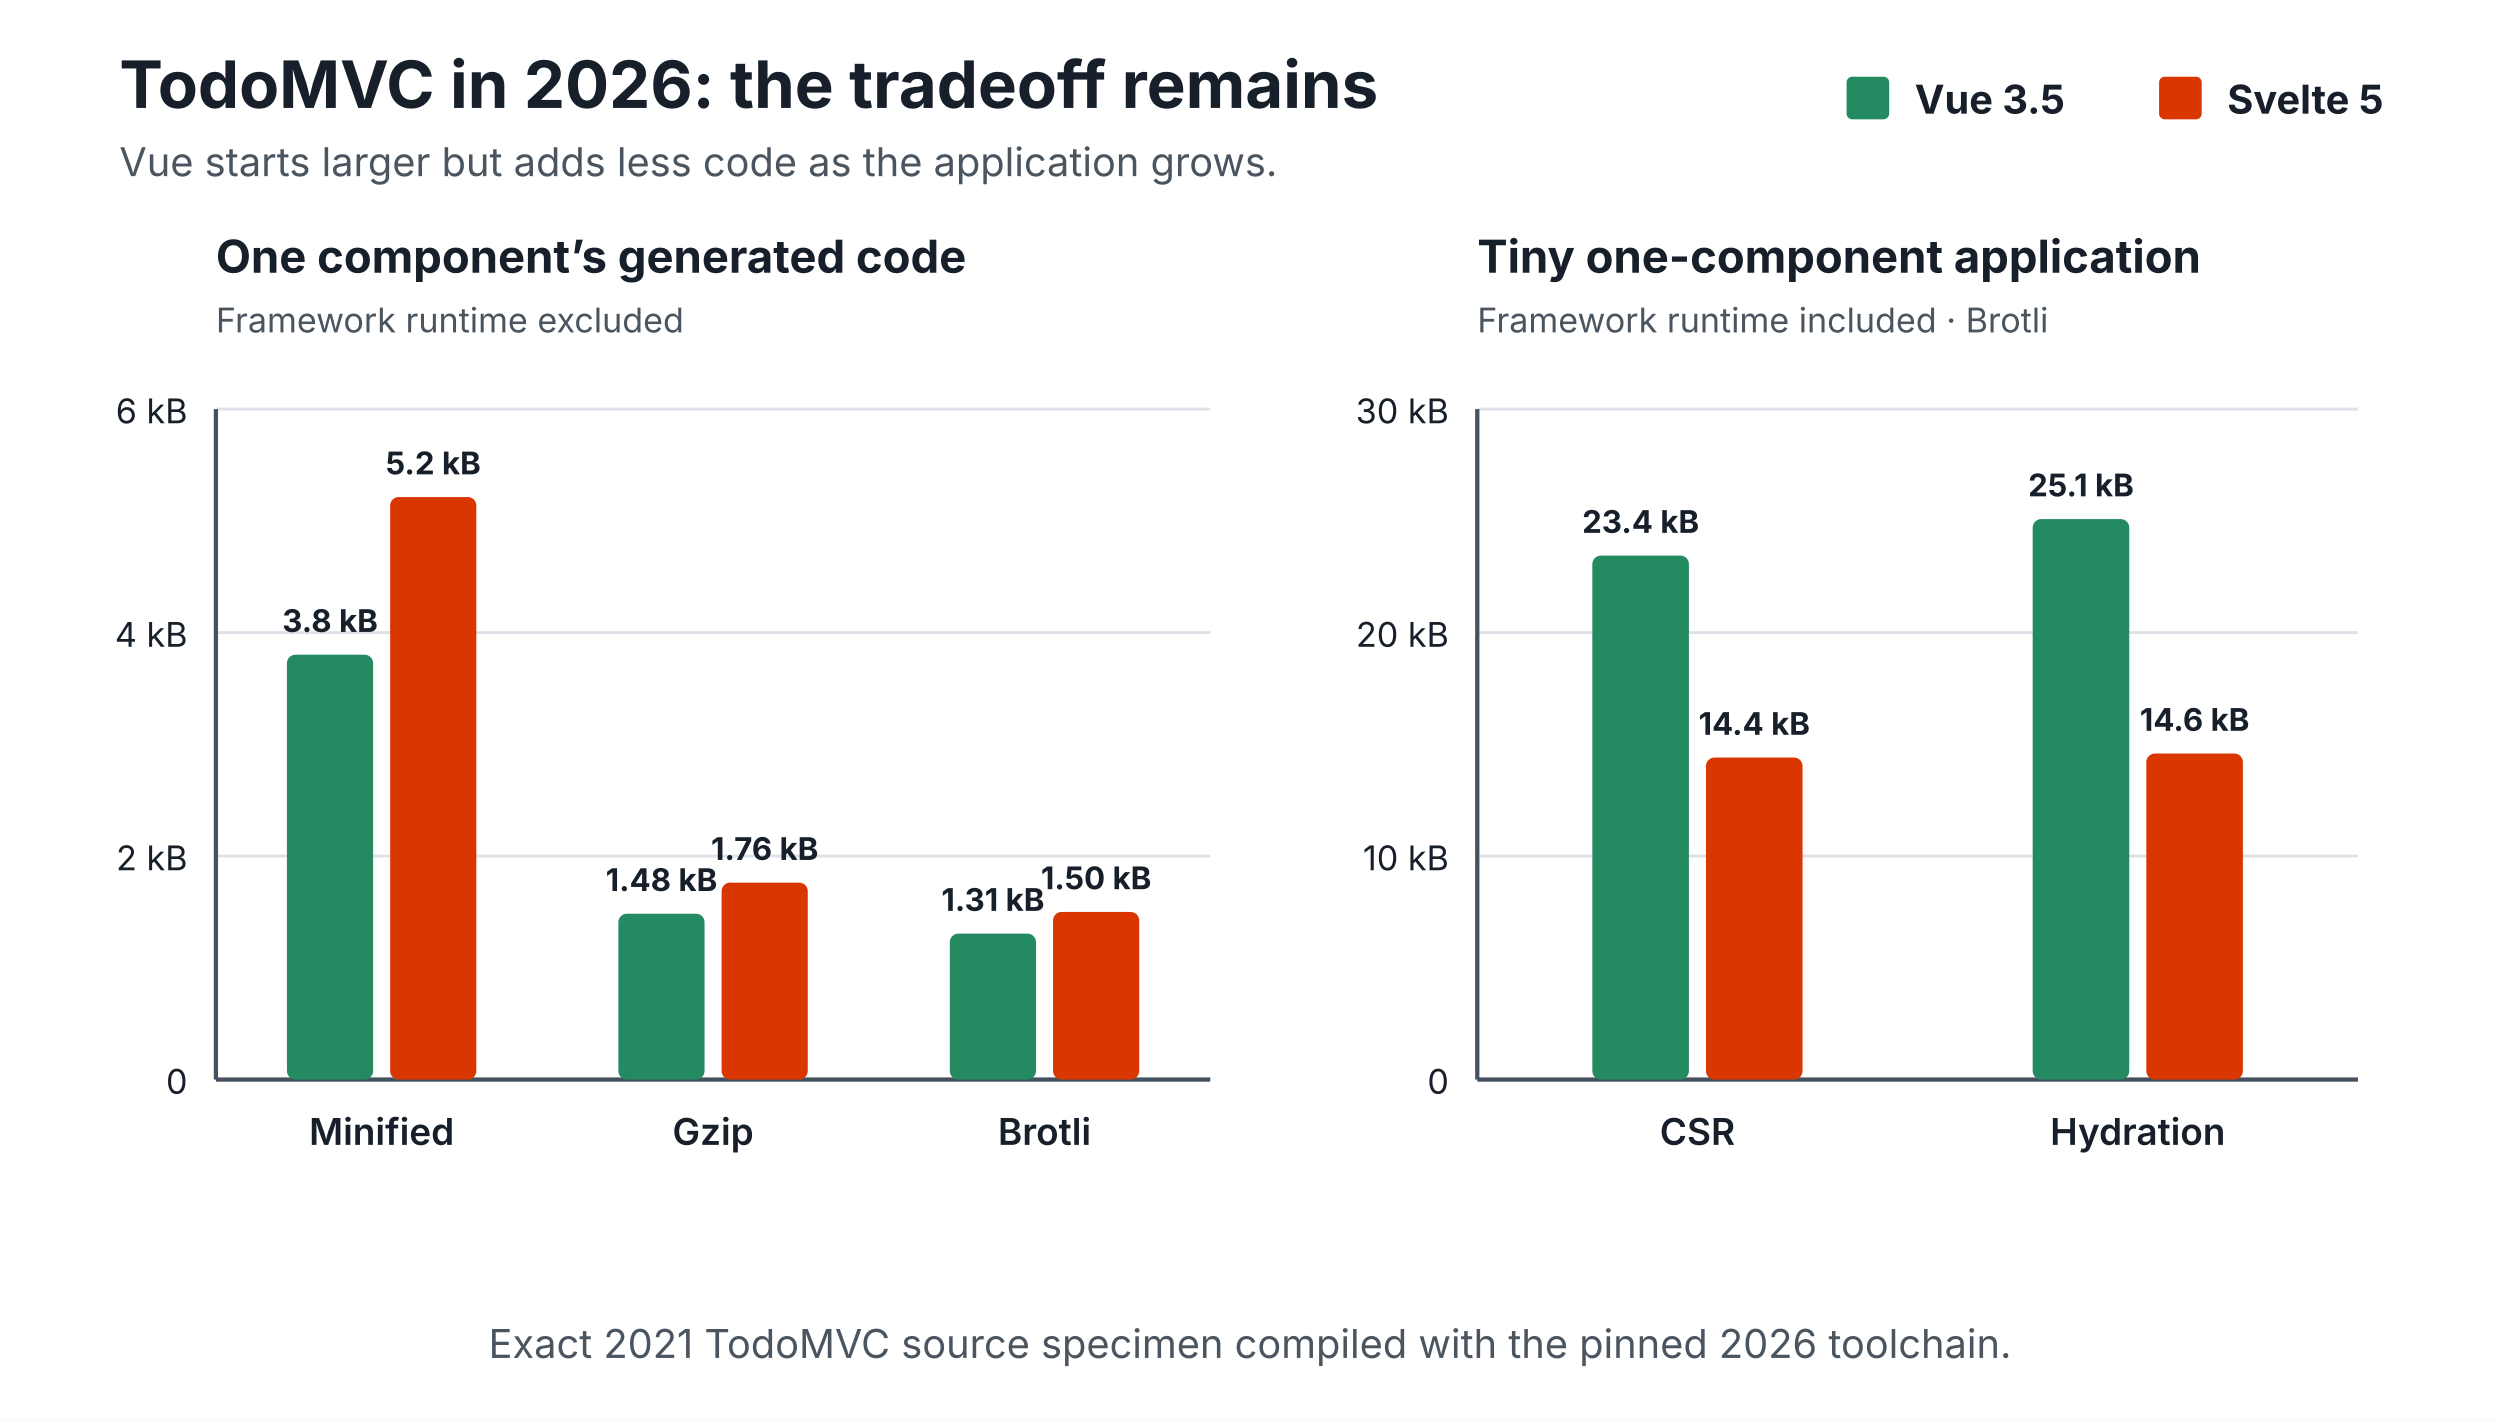
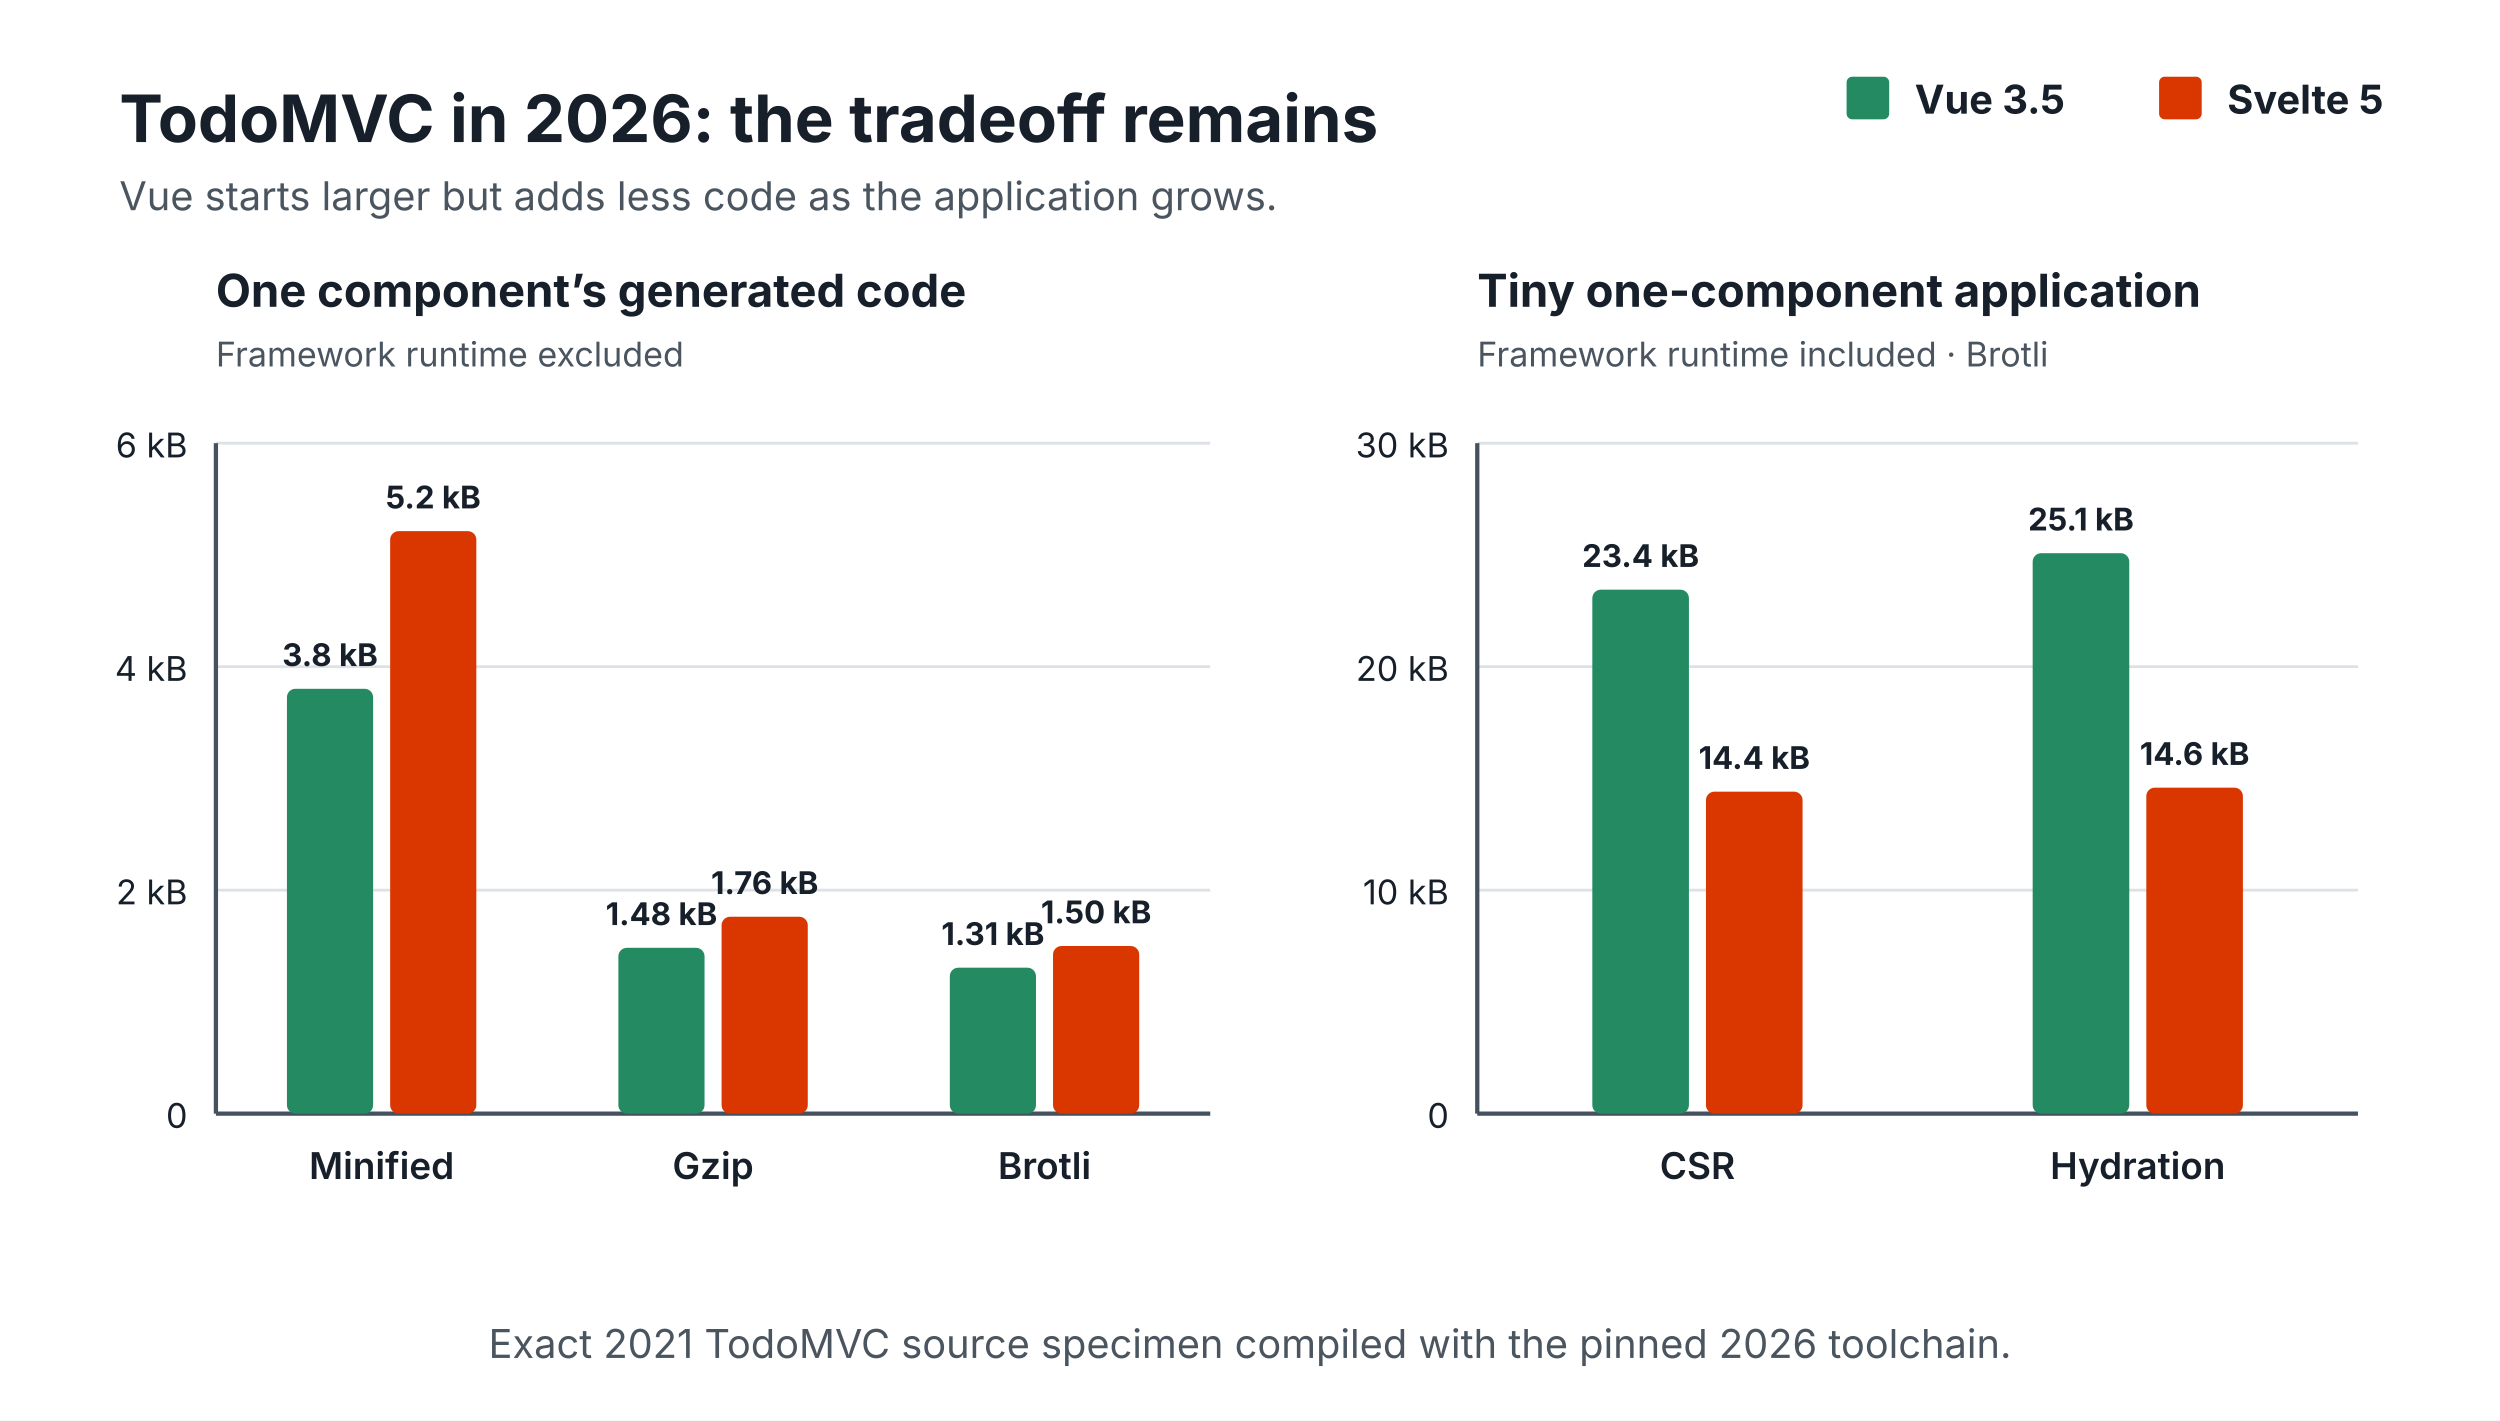
<svg xmlns="http://www.w3.org/2000/svg" width="880" height="500" viewBox="0 0 880 500" role="img" aria-labelledby="title description">
  <style>
    text { font-family: ui-sans-serif, system-ui, -apple-system, BlinkMacSystemFont, "Segoe UI", sans-serif; fill: #17202a; }
    .title { font-size: 23px; font-weight: 700; }
    .subtitle { font-size: 14px; fill: #4a5560; }
    .panel-title { font-size: 16px; font-weight: 700; }
    .panel-note { font-size: 12px; fill: #4a5560; }
    .axis { stroke: #44515e; stroke-width: 1.5; }
    .grid { stroke: #dce2e7; stroke-width: 1; }
    .tick { font-size: 12px; }
    .category { font-size: 13px; font-weight: 600; }
    .value { font-size: 11px; font-weight: 650; }
    .legend { font-size: 14px; font-weight: 650; }
  </style>
  <rect width="880" height="500" fill="#ffffff" />
-   <text x="42" y="38" class="title">TodoMVC in 2026: the tradeoff remains</text>
-   <text x="42" y="62" class="subtitle">Vue starts larger but adds less code as the application grows.</text>
+   <text x="42" y="50" class="title">TodoMVC in 2026: the tradeoff remains</text>
+   <text x="42" y="74" class="subtitle">Vue starts larger but adds less code as the application grows.</text>
  <rect x="650" y="27" width="15" height="15" rx="2" fill="#238a62" />
  <text x="674" y="40" class="legend">Vue 3.5</text>
  <rect x="760" y="27" width="15" height="15" rx="2" fill="#d93600" />
  <text x="784" y="40" class="legend">Svelte 5</text>
-   <text x="76" y="96" class="panel-title">One component’s generated code</text>
-   <text x="76" y="117" class="panel-note">Framework runtime excluded</text>
-   <line x1="76" y1="380" x2="426" y2="380" class="grid" />
-   <text x="66" y="385" text-anchor="end" class="tick">0</text>
-   <line x1="76" y1="301.33" x2="426" y2="301.33" class="grid" />
-   <text x="66" y="306.33" text-anchor="end" class="tick">2 kB</text>
-   <line x1="76" y1="222.67" x2="426" y2="222.67" class="grid" />
-   <text x="66" y="227.67" text-anchor="end" class="tick">4 kB</text>
-   <line x1="76" y1="144" x2="426" y2="144" class="grid" />
-   <text x="66" y="149" text-anchor="end" class="tick">6 kB</text>
-   <line x1="76" y1="144" x2="76" y2="380" class="axis" />
-   <line x1="76" y1="380" x2="426" y2="380" class="axis" />
-   <rect x="101" y="230.45" width="30.333" height="149.55" rx="3" fill="#238a62" />
-   <text x="116.167" y="222.45" text-anchor="middle" class="value">3.8 kB</text>
-   <rect x="137.333" y="174.96" width="30.333" height="205.04" rx="3" fill="#d93600" />
-   <text x="152.5" y="166.96" text-anchor="middle" class="value">5.2 kB</text>
-   <text x="134.333" y="403" text-anchor="middle" class="category">Minified</text>
-   <rect x="217.667" y="321.63" width="30.333" height="58.37" rx="3" fill="#238a62" />
-   <text x="232.833" y="313.63" text-anchor="middle" class="value">1.48 kB</text>
-   <rect x="254" y="310.69" width="30.333" height="69.31" rx="3" fill="#d93600" />
-   <text x="269.167" y="302.69" text-anchor="middle" class="value">1.76 kB</text>
-   <text x="251" y="403" text-anchor="middle" class="category">Gzip</text>
-   <rect x="334.333" y="328.63" width="30.333" height="51.37" rx="3" fill="#238a62" />
-   <text x="349.5" y="320.63" text-anchor="middle" class="value">1.31 kB</text>
-   <rect x="370.667" y="321" width="30.333" height="59" rx="3" fill="#d93600" />
-   <text x="385.833" y="313" text-anchor="middle" class="value">1.50 kB</text>
-   <text x="367.667" y="403" text-anchor="middle" class="category">Brotli</text>
-   <text x="520" y="96" class="panel-title">Tiny one-component application</text>
-   <text x="520" y="117" class="panel-note">Framework runtime included · Brotli</text>
-   <line x1="520" y1="380" x2="830" y2="380" class="grid" />
-   <text x="510" y="385" text-anchor="end" class="tick">0</text>
-   <line x1="520" y1="301.33" x2="830" y2="301.33" class="grid" />
-   <text x="510" y="306.33" text-anchor="end" class="tick">10 kB</text>
-   <line x1="520" y1="222.67" x2="830" y2="222.67" class="grid" />
-   <text x="510" y="227.67" text-anchor="end" class="tick">20 kB</text>
-   <line x1="520" y1="144" x2="830" y2="144" class="grid" />
-   <text x="510" y="149" text-anchor="end" class="tick">30 kB</text>
-   <line x1="520" y1="144" x2="520" y2="380" class="axis" />
-   <line x1="520" y1="380" x2="830" y2="380" class="axis" />
-   <rect x="560.5" y="195.57" width="34" height="184.43" rx="3" fill="#238a62" />
-   <text x="577.5" y="187.57" text-anchor="middle" class="value">23.4 kB</text>
-   <rect x="600.5" y="266.66" width="34" height="113.34" rx="3" fill="#d93600" />
-   <text x="617.5" y="258.66" text-anchor="middle" class="value">14.4 kB</text>
-   <text x="597.5" y="403" text-anchor="middle" class="category">CSR</text>
-   <rect x="715.5" y="182.72" width="34" height="197.28" rx="3" fill="#238a62" />
-   <text x="732.5" y="174.72" text-anchor="middle" class="value">25.1 kB</text>
-   <rect x="755.5" y="265.25" width="34" height="114.75" rx="3" fill="#d93600" />
-   <text x="772.5" y="257.25" text-anchor="middle" class="value">14.6 kB</text>
-   <text x="752.5" y="403" text-anchor="middle" class="category">Hydration</text>
+   <text x="76" y="108" class="panel-title">One component’s generated code</text>
+   <text x="76" y="129" class="panel-note">Framework runtime excluded</text>
+   <line x1="76" y1="392" x2="426" y2="392" class="grid" />
+   <text x="66" y="397" text-anchor="end" class="tick">0</text>
+   <line x1="76" y1="313.33" x2="426" y2="313.33" class="grid" />
+   <text x="66" y="318.33" text-anchor="end" class="tick">2 kB</text>
+   <line x1="76" y1="234.67" x2="426" y2="234.67" class="grid" />
+   <text x="66" y="239.67" text-anchor="end" class="tick">4 kB</text>
+   <line x1="76" y1="156" x2="426" y2="156" class="grid" />
+   <text x="66" y="161" text-anchor="end" class="tick">6 kB</text>
+   <line x1="76" y1="156" x2="76" y2="392" class="axis" />
+   <line x1="76" y1="392" x2="426" y2="392" class="axis" />
+   <rect x="101" y="242.45" width="30.333" height="149.55" rx="3" fill="#238a62" />
+   <text x="116.167" y="234.45" text-anchor="middle" class="value">3.8 kB</text>
+   <rect x="137.333" y="186.96" width="30.333" height="205.04" rx="3" fill="#d93600" />
+   <text x="152.5" y="178.96" text-anchor="middle" class="value">5.2 kB</text>
+   <text x="134.333" y="415" text-anchor="middle" class="category">Minified</text>
+   <rect x="217.667" y="333.63" width="30.333" height="58.37" rx="3" fill="#238a62" />
+   <text x="232.833" y="325.63" text-anchor="middle" class="value">1.48 kB</text>
+   <rect x="254" y="322.69" width="30.333" height="69.31" rx="3" fill="#d93600" />
+   <text x="269.167" y="314.69" text-anchor="middle" class="value">1.76 kB</text>
+   <text x="251" y="415" text-anchor="middle" class="category">Gzip</text>
+   <rect x="334.333" y="340.63" width="30.333" height="51.37" rx="3" fill="#238a62" />
+   <text x="349.5" y="332.63" text-anchor="middle" class="value">1.31 kB</text>
+   <rect x="370.667" y="333" width="30.333" height="59" rx="3" fill="#d93600" />
+   <text x="385.833" y="325" text-anchor="middle" class="value">1.50 kB</text>
+   <text x="367.667" y="415" text-anchor="middle" class="category">Brotli</text>
+   <text x="520" y="108" class="panel-title">Tiny one-component application</text>
+   <text x="520" y="129" class="panel-note">Framework runtime included · Brotli</text>
+   <line x1="520" y1="392" x2="830" y2="392" class="grid" />
+   <text x="510" y="397" text-anchor="end" class="tick">0</text>
+   <line x1="520" y1="313.33" x2="830" y2="313.33" class="grid" />
+   <text x="510" y="318.33" text-anchor="end" class="tick">10 kB</text>
+   <line x1="520" y1="234.67" x2="830" y2="234.67" class="grid" />
+   <text x="510" y="239.67" text-anchor="end" class="tick">20 kB</text>
+   <line x1="520" y1="156" x2="830" y2="156" class="grid" />
+   <text x="510" y="161" text-anchor="end" class="tick">30 kB</text>
+   <line x1="520" y1="156" x2="520" y2="392" class="axis" />
+   <line x1="520" y1="392" x2="830" y2="392" class="axis" />
+   <rect x="560.5" y="207.57" width="34" height="184.43" rx="3" fill="#238a62" />
+   <text x="577.5" y="199.57" text-anchor="middle" class="value">23.4 kB</text>
+   <rect x="600.5" y="278.66" width="34" height="113.34" rx="3" fill="#d93600" />
+   <text x="617.5" y="270.66" text-anchor="middle" class="value">14.4 kB</text>
+   <text x="597.5" y="415" text-anchor="middle" class="category">CSR</text>
+   <rect x="715.5" y="194.72" width="34" height="197.28" rx="3" fill="#238a62" />
+   <text x="732.5" y="186.72" text-anchor="middle" class="value">25.1 kB</text>
+   <rect x="755.5" y="277.25" width="34" height="114.75" rx="3" fill="#d93600" />
+   <text x="772.5" y="269.25" text-anchor="middle" class="value">14.6 kB</text>
+   <text x="752.5" y="415" text-anchor="middle" class="category">Hydration</text>
  <text x="440" y="478" text-anchor="middle" class="subtitle">Exact 2021 TodoMVC source specimen compiled with the pinned 2026 toolchain.</text>
</svg>
